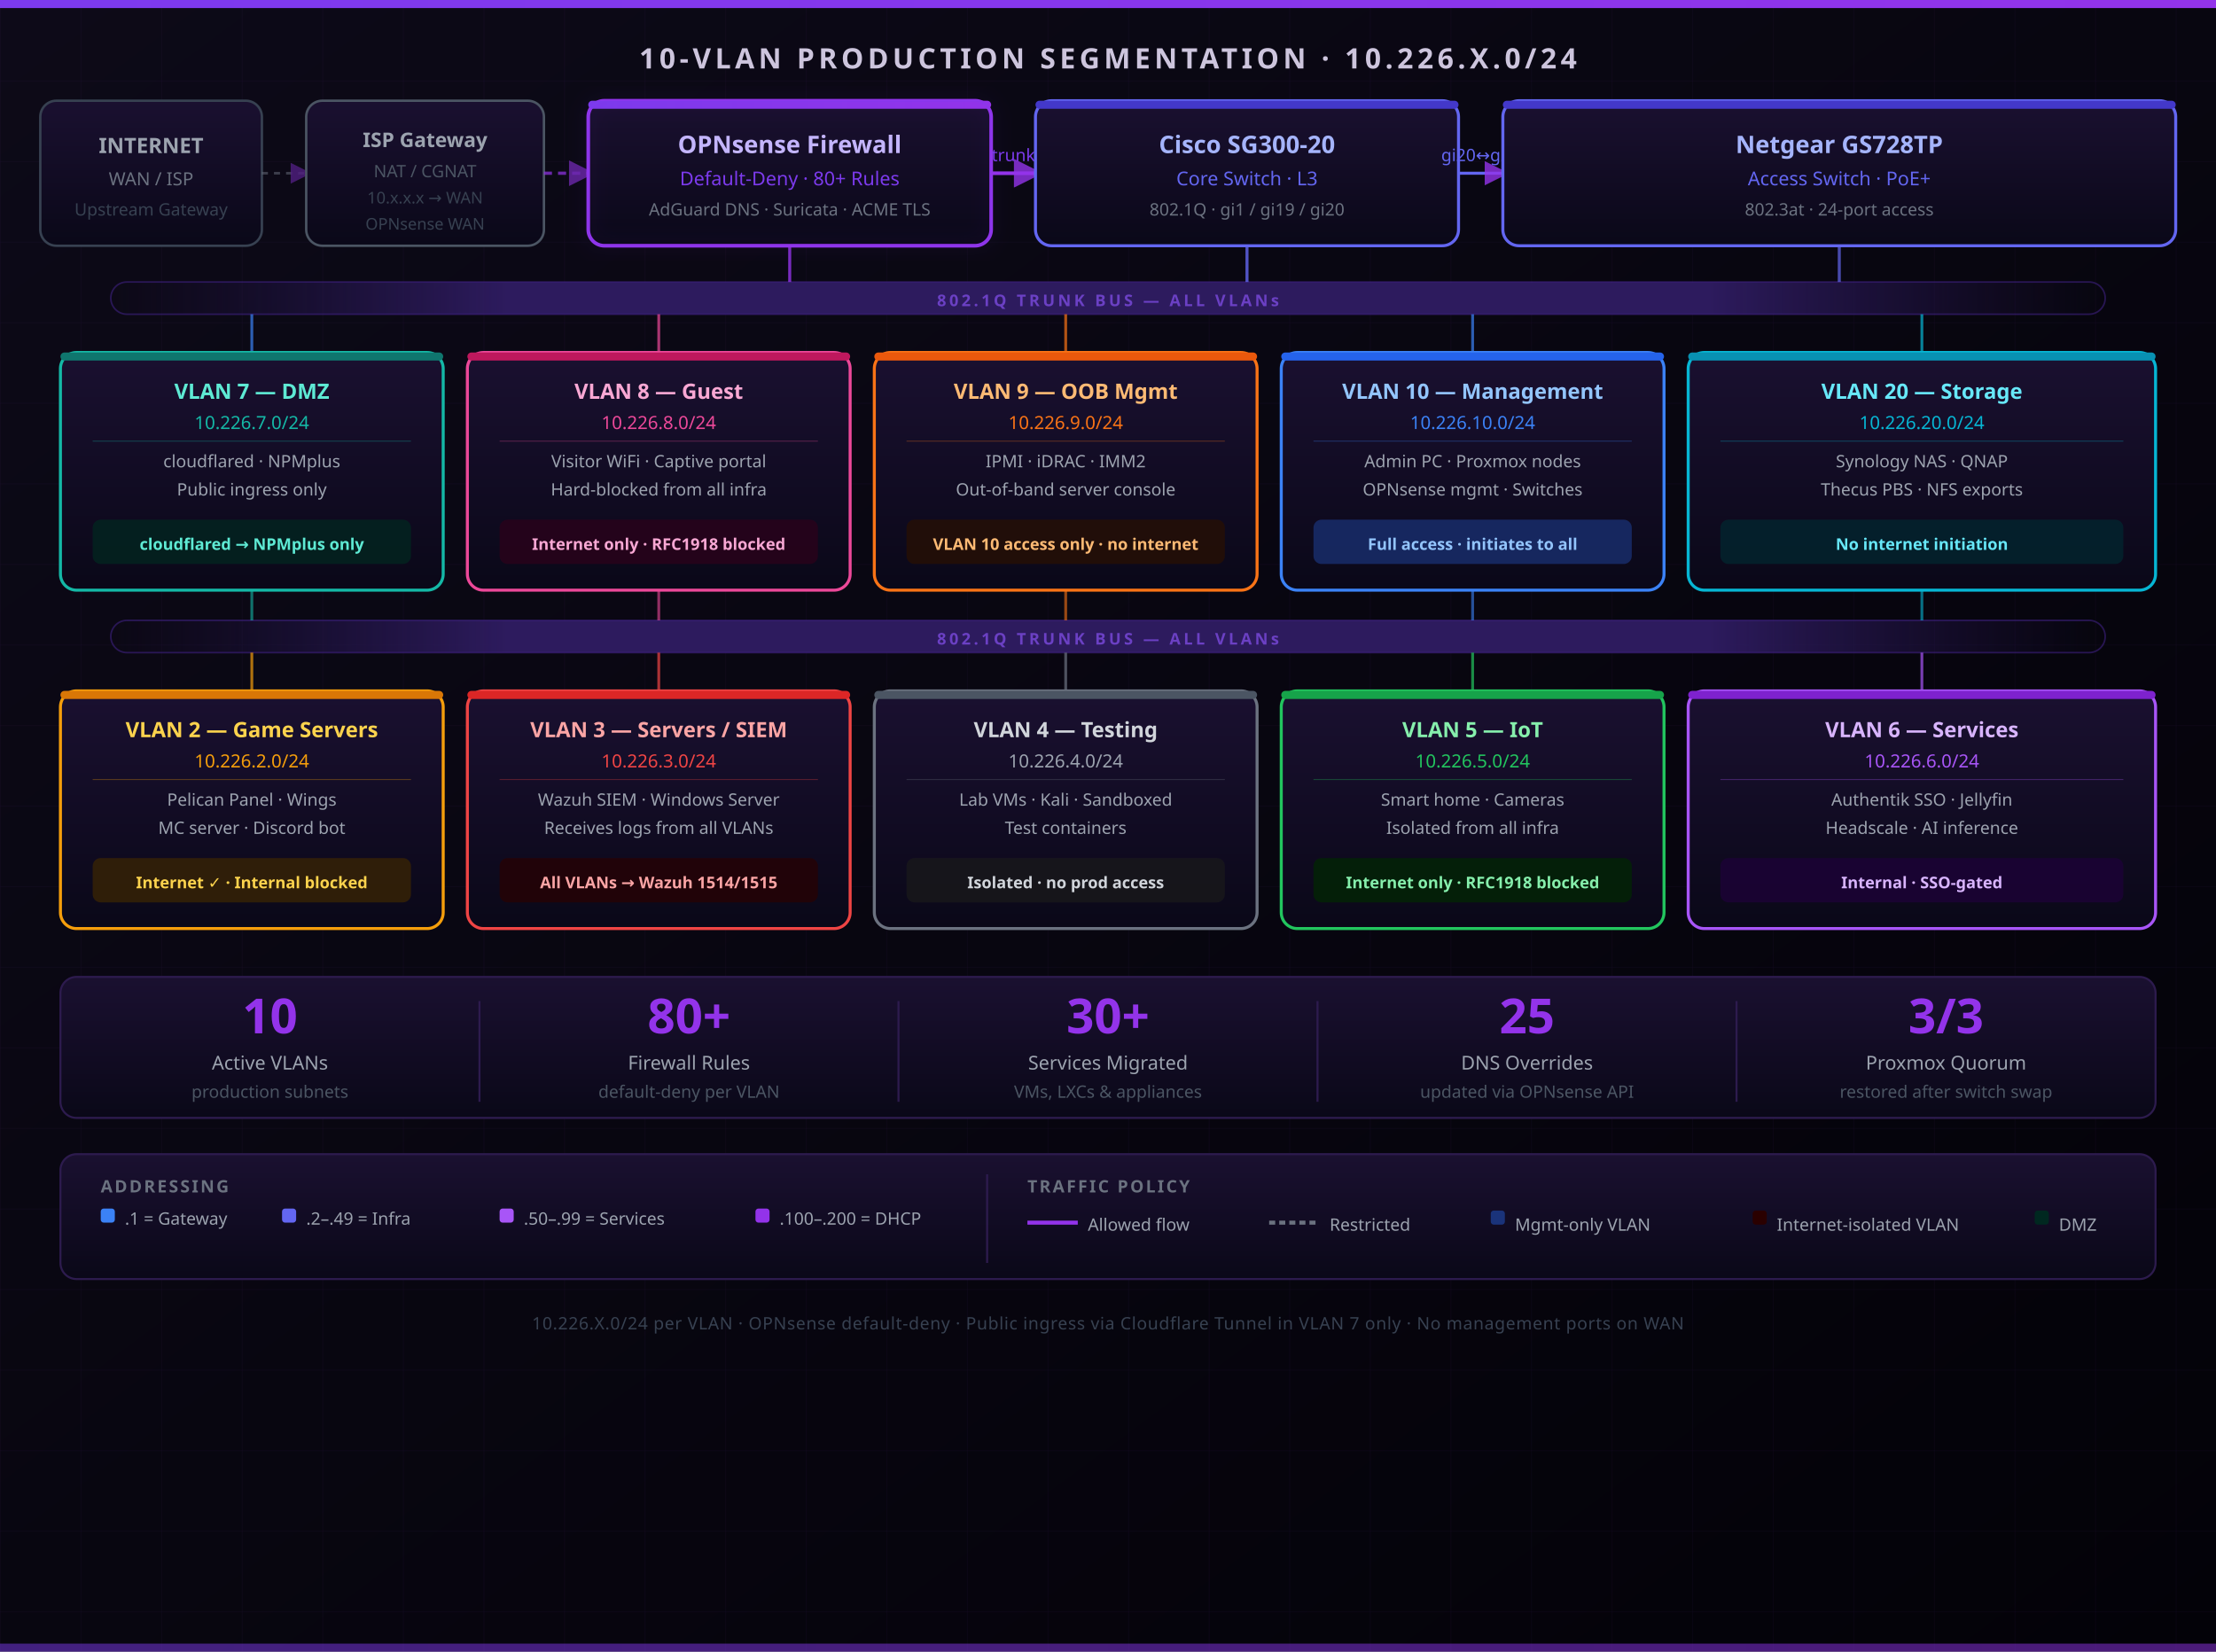
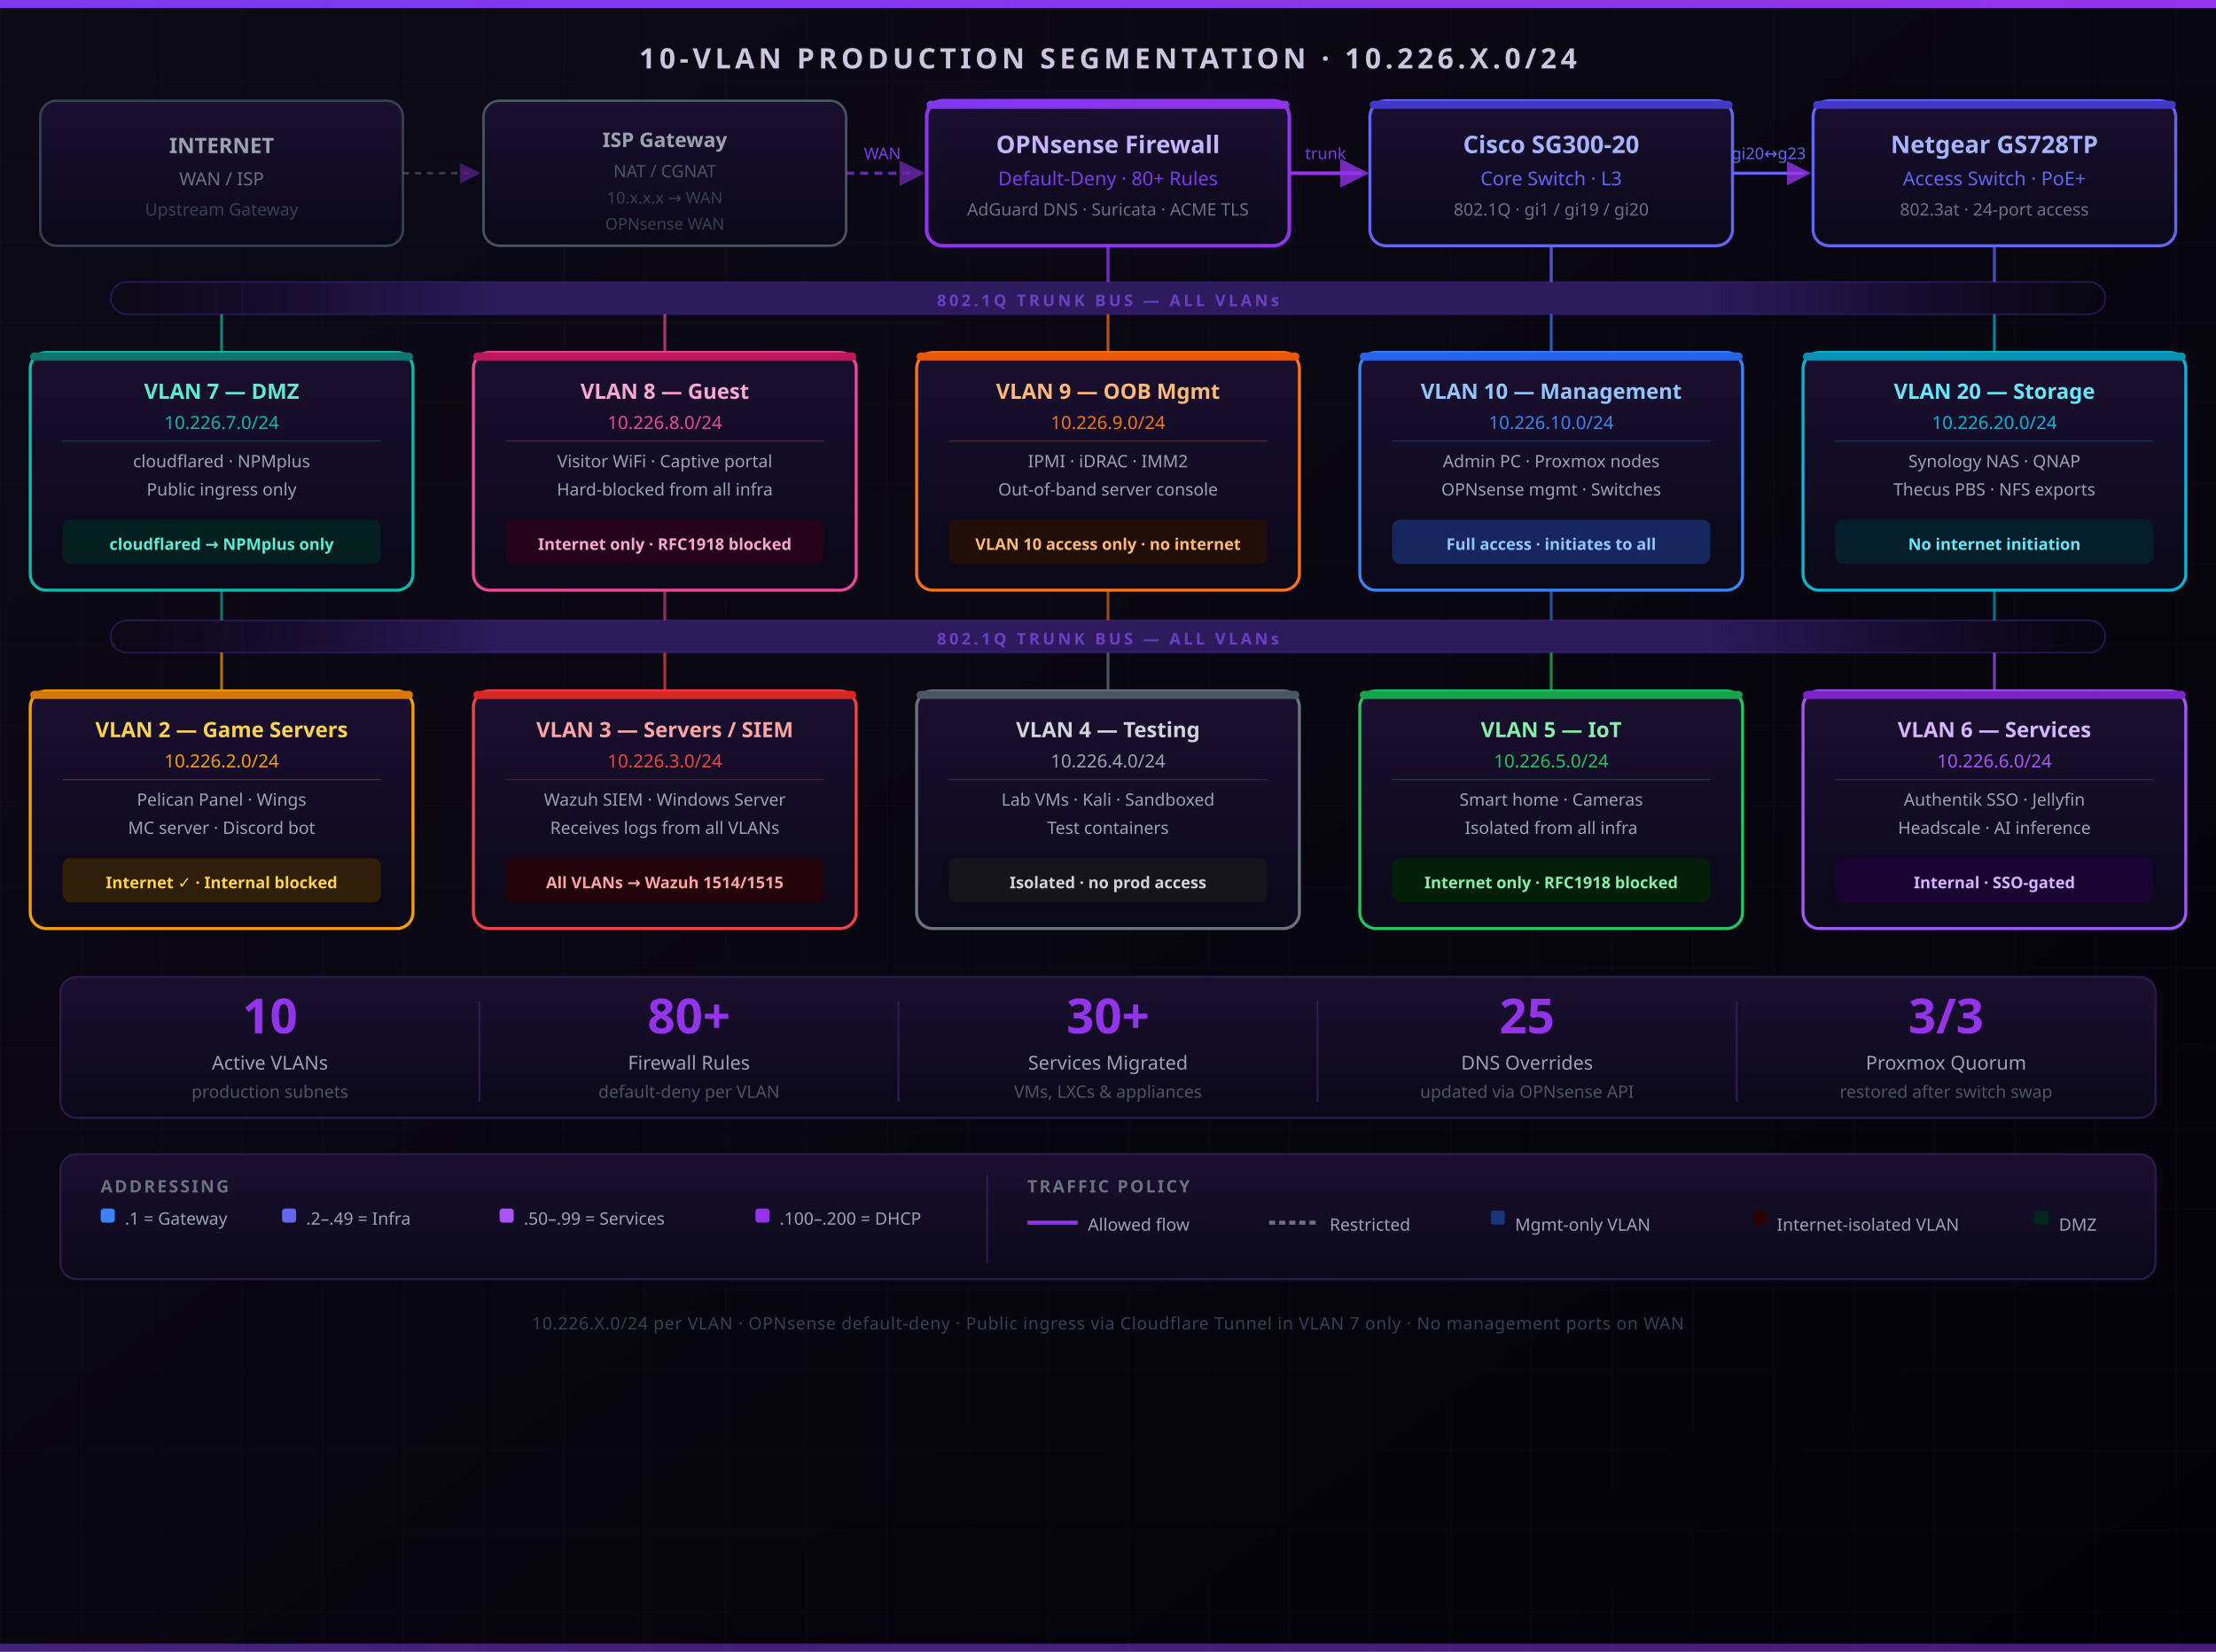
<svg xmlns="http://www.w3.org/2000/svg" width="1100" height="820" viewBox="0 0 1100 820" font-family="'Segoe UI', system-ui, sans-serif">
  <defs>
    <linearGradient id="bg" x1="0" y1="0" x2="1" y2="1" gradientUnits="objectBoundingBox">
      <stop offset="0%" stop-color="#0d0a18" />
      <stop offset="100%" stop-color="#030208" />
    </linearGradient>
    <linearGradient id="cardg" x1="0" y1="0" x2="0" y2="1" gradientUnits="objectBoundingBox">
      <stop offset="0%" stop-color="#1a1030" />
      <stop offset="100%" stop-color="#0a0818" />
    </linearGradient>
    <linearGradient id="purpleBar" x1="0" y1="0" x2="1" y2="0" gradientUnits="objectBoundingBox">
      <stop offset="0%" stop-color="#7c3aed" />
      <stop offset="100%" stop-color="#9333ea" />
    </linearGradient>
    <linearGradient id="busBar" x1="0" y1="0" x2="1" y2="0" gradientUnits="objectBoundingBox">
      <stop offset="0%" stop-color="#1e1040" stop-opacity="0" />
      <stop offset="20%" stop-color="#2d1b5e" />
      <stop offset="80%" stop-color="#2d1b5e" />
      <stop offset="100%" stop-color="#1e1040" stop-opacity="0" />
    </linearGradient>
    <pattern id="grid" width="40" height="40" patternUnits="userSpaceOnUse">
      <path d="M 40 0 L 0 0 0 40" fill="none" stroke="#9333ea" stroke-width="0.15" opacity="0.2" />
    </pattern>
    <filter id="softglow">
      <feGaussianBlur in="SourceGraphic" stdDeviation="5" result="b" />
      <feMerge>
        <feMergeNode in="b" />
        <feMergeNode in="SourceGraphic" />
      </feMerge>
    </filter>
    <marker id="arr" markerWidth="8" markerHeight="8" refX="6" refY="4" orient="auto">
      <path d="M0,0 L0,8 L8,4 z" fill="#9333ea" opacity="0.8" />
    </marker>
    <marker id="arrteal" markerWidth="8" markerHeight="8" refX="6" refY="4" orient="auto">
      <path d="M0,0 L0,8 L8,4 z" fill="#14b8a6" opacity="0.8" />
    </marker>
  </defs>
  <rect width="1100" height="820" fill="url(#bg)" />
  <rect width="1100" height="820" fill="url(#grid)" />
  <rect x="0" y="0" width="1100" height="4" fill="url(#purpleBar)" />
  <text x="550" y="34" text-anchor="middle" fill="#e2d9f3" font-size="14" font-weight="700" letter-spacing="2" opacity="0.9">10-VLAN PRODUCTION SEGMENTATION  ·  10.226.X.0/24</text>
-   <rect x="20" y="50" width="110" height="72" rx="8" fill="url(#cardg)" stroke="#374151" stroke-width="1.2" />
-   <text x="75" y="76" text-anchor="middle" fill="#9ca3af" font-size="10.5" font-weight="700">INTERNET</text>
-   <text x="75" y="92" text-anchor="middle" fill="#6b7280" font-size="9">WAN / ISP</text>
-   <text x="75" y="107" text-anchor="middle" fill="#374151" font-size="8.5">Upstream Gateway</text>
-   <line x1="130" y1="86" x2="152" y2="86" stroke="#6b7280" stroke-width="1.3" stroke-dasharray="3,3" marker-end="url(#arr)" opacity="0.5" />
-   <rect x="152" y="50" width="118" height="72" rx="8" fill="url(#cardg)" stroke="#4b5563" stroke-width="1.2" />
-   <text x="211" y="73" text-anchor="middle" fill="#9ca3af" font-size="10" font-weight="700">ISP Gateway</text>
-   <text x="211" y="88" text-anchor="middle" fill="#4b5563" font-size="8.5">NAT / CGNAT</text>
-   <text x="211" y="101" text-anchor="middle" fill="#374151" font-size="8">10.x.x.x → WAN</text>
-   <text x="211" y="114" text-anchor="middle" fill="#374151" font-size="8">OPNsense WAN</text>
-   <line x1="270" y1="86" x2="292" y2="86" stroke="#9333ea" stroke-width="1.6" stroke-dasharray="4,3" marker-end="url(#arr)" opacity="0.7" />
-   <rect x="292" y="50" width="200" height="72" rx="8" fill="url(#cardg)" stroke="#9333ea" stroke-width="1.8" />
-   <rect x="292" y="50" width="200" height="4" rx="2" fill="url(#purpleBar)" />
-   <rect x="292" y="50" width="200" height="72" rx="8" fill="none" stroke="#7c3aed" stroke-width="1" opacity="0.3" filter="url(#softglow)" />
-   <text x="392" y="76" text-anchor="middle" fill="#c4b5fd" font-size="12" font-weight="700">OPNsense Firewall</text>
-   <text x="392" y="92" text-anchor="middle" fill="#7c3aed" font-size="9.5">Default-Deny · 80+ Rules</text>
-   <text x="392" y="107" text-anchor="middle" fill="#6b7280" font-size="8.5">AdGuard DNS · Suricata · ACME TLS</text>
-   <line x1="492" y1="86" x2="514" y2="86" stroke="#9333ea" stroke-width="1.8" marker-end="url(#arr)" />
-   <text x="503" y="80" text-anchor="middle" fill="#7c3aed" font-size="8.5">trunk</text>
-   <rect x="514" y="50" width="210" height="72" rx="8" fill="url(#cardg)" stroke="#6366f1" stroke-width="1.5" />
-   <rect x="514" y="50" width="210" height="4" rx="2" fill="#4338ca" />
-   <text x="619" y="76" text-anchor="middle" fill="#a5b4fc" font-size="12" font-weight="700">Cisco SG300-20</text>
-   <text x="619" y="92" text-anchor="middle" fill="#6366f1" font-size="9.5">Core Switch · L3</text>
-   <text x="619" y="107" text-anchor="middle" fill="#6b7280" font-size="8.5">802.1Q · gi1 / gi19 / gi20</text>
-   <line x1="724" y1="86" x2="746" y2="86" stroke="#6366f1" stroke-width="1.5" marker-end="url(#arr)" />
-   <text x="735" y="80" text-anchor="middle" fill="#6366f1" font-size="8.5">gi20↔g23</text>
-   <rect x="746" y="50" width="334" height="72" rx="8" fill="url(#cardg)" stroke="#6366f1" stroke-width="1.5" />
-   <rect x="746" y="50" width="334" height="4" rx="2" fill="#4338ca" />
-   <text x="913" y="76" text-anchor="middle" fill="#a5b4fc" font-size="12" font-weight="700">Netgear GS728TP</text>
-   <text x="913" y="92" text-anchor="middle" fill="#6366f1" font-size="9.5">Access Switch · PoE+</text>
-   <text x="913" y="107" text-anchor="middle" fill="#6b7280" font-size="8.5">802.3at · 24-port access</text>
+   <rect x="20" y="50" width="180" height="72" rx="8" fill="url(#cardg)" stroke="#374151" stroke-width="1.2" />
+   <text x="110" y="76" text-anchor="middle" fill="#9ca3af" font-size="10.5" font-weight="700">INTERNET</text>
+   <text x="110" y="92" text-anchor="middle" fill="#6b7280" font-size="9">WAN / ISP</text>
+   <text x="110" y="107" text-anchor="middle" fill="#374151" font-size="8.5">Upstream Gateway</text>
+   <line x1="200" y1="86" x2="236" y2="86" stroke="#6b7280" stroke-width="1.3" stroke-dasharray="3,3" marker-end="url(#arr)" opacity="0.5" />
+   <rect x="240" y="50" width="180" height="72" rx="8" fill="url(#cardg)" stroke="#4b5563" stroke-width="1.2" />
+   <text x="330" y="73" text-anchor="middle" fill="#9ca3af" font-size="10" font-weight="700">ISP Gateway</text>
+   <text x="330" y="88" text-anchor="middle" fill="#4b5563" font-size="8.5">NAT / CGNAT</text>
+   <text x="330" y="101" text-anchor="middle" fill="#374151" font-size="8">10.x.x.x → WAN</text>
+   <text x="330" y="114" text-anchor="middle" fill="#374151" font-size="8">OPNsense WAN</text>
+   <line x1="420" y1="86" x2="456" y2="86" stroke="#9333ea" stroke-width="1.6" stroke-dasharray="4,3" marker-end="url(#arr)" opacity="0.7" />
+   <text x="438" y="79" text-anchor="middle" fill="#7c3aed" font-size="8">WAN</text>
+   <rect x="460" y="50" width="180" height="72" rx="8" fill="url(#cardg)" stroke="#9333ea" stroke-width="1.8" />
+   <rect x="460" y="50" width="180" height="4" rx="2" fill="url(#purpleBar)" />
+   <rect x="460" y="50" width="180" height="72" rx="8" fill="none" stroke="#7c3aed" stroke-width="1" opacity="0.3" filter="url(#softglow)" />
+   <text x="550" y="76" text-anchor="middle" fill="#c4b5fd" font-size="12" font-weight="700">OPNsense Firewall</text>
+   <text x="550" y="92" text-anchor="middle" fill="#7c3aed" font-size="9.5">Default-Deny · 80+ Rules</text>
+   <text x="550" y="107" text-anchor="middle" fill="#6b7280" font-size="8.5">AdGuard DNS · Suricata · ACME TLS</text>
+   <line x1="640" y1="86" x2="676" y2="86" stroke="#9333ea" stroke-width="1.8" marker-end="url(#arr)" />
+   <text x="658" y="79" text-anchor="middle" fill="#7c3aed" font-size="8">trunk</text>
+   <rect x="680" y="50" width="180" height="72" rx="8" fill="url(#cardg)" stroke="#6366f1" stroke-width="1.5" />
+   <rect x="680" y="50" width="180" height="4" rx="2" fill="#4338ca" />
+   <text x="770" y="76" text-anchor="middle" fill="#a5b4fc" font-size="12" font-weight="700">Cisco SG300-20</text>
+   <text x="770" y="92" text-anchor="middle" fill="#6366f1" font-size="9.5">Core Switch · L3</text>
+   <text x="770" y="107" text-anchor="middle" fill="#6b7280" font-size="8.5">802.1Q · gi1 / gi19 / gi20</text>
+   <line x1="860" y1="86" x2="896" y2="86" stroke="#6366f1" stroke-width="1.5" marker-end="url(#arr)" />
+   <text x="878" y="79" text-anchor="middle" fill="#6366f1" font-size="8">gi20↔g23</text>
+   <rect x="900" y="50" width="180" height="72" rx="8" fill="url(#cardg)" stroke="#6366f1" stroke-width="1.5" />
+   <rect x="900" y="50" width="180" height="4" rx="2" fill="#4338ca" />
+   <text x="990" y="76" text-anchor="middle" fill="#a5b4fc" font-size="12" font-weight="700">Netgear GS728TP</text>
+   <text x="990" y="92" text-anchor="middle" fill="#6366f1" font-size="9.5">Access Switch · PoE+</text>
+   <text x="990" y="107" text-anchor="middle" fill="#6b7280" font-size="8.5">802.3at · 24-port access</text>
  <rect x="55" y="140" width="990" height="16" rx="8" fill="url(#busBar)" />
  <rect x="55" y="140" width="990" height="16" rx="8" fill="none" stroke="#3d2080" stroke-width="0.8" opacity="0.6" />
  <text x="550" y="152" text-anchor="middle" fill="#6b40c4" font-size="8" font-weight="600" letter-spacing="1.5">802.1Q TRUNK BUS — ALL VLANs</text>
-   <line x1="392" y1="122" x2="392" y2="140" stroke="#9333ea" stroke-width="1.5" opacity="0.8" />
-   <line x1="619" y1="122" x2="619" y2="140" stroke="#6366f1" stroke-width="1.5" opacity="0.8" />
-   <line x1="913" y1="122" x2="913" y2="140" stroke="#6366f1" stroke-width="1.5" opacity="0.7" />
-   <line x1="125" y1="156" x2="125" y2="175" stroke="#3b82f6" stroke-width="1.4" opacity="0.7" />
-   <line x1="327" y1="156" x2="327" y2="175" stroke="#ec4899" stroke-width="1.4" opacity="0.7" />
-   <line x1="529" y1="156" x2="529" y2="175" stroke="#f97316" stroke-width="1.4" opacity="0.7" />
-   <line x1="731" y1="156" x2="731" y2="175" stroke="#3b82f6" stroke-width="1.4" opacity="0.7" />
-   <line x1="954" y1="156" x2="954" y2="175" stroke="#06b6d4" stroke-width="1.4" opacity="0.7" />
-   <rect x="30" y="175" width="190" height="118" rx="8" fill="url(#cardg)" stroke="#14b8a6" stroke-width="1.5" />
-   <rect x="30" y="175" width="190" height="4" rx="2" fill="#0f766e" />
-   <text x="125" y="198" text-anchor="middle" fill="#5eead4" font-size="10.5" font-weight="700">VLAN 7 — DMZ</text>
-   <text x="125" y="213" text-anchor="middle" fill="#14b8a6" font-size="9">10.226.7.0/24</text>
-   <line x1="46" y1="219" x2="204" y2="219" stroke="#14b8a6" stroke-width="0.5" opacity="0.3" />
-   <text x="125" y="232" text-anchor="middle" fill="#9ca3af" font-size="8.5">cloudflared · NPMplus</text>
-   <text x="125" y="246" text-anchor="middle" fill="#9ca3af" font-size="8.5">Public ingress only</text>
-   <rect x="46" y="258" width="158" height="22" rx="4" fill="#002820" opacity="0.7" />
-   <text x="125" y="273" text-anchor="middle" fill="#5eead4" font-size="8" font-weight="600">cloudflared → NPMplus only</text>
-   <rect x="232" y="175" width="190" height="118" rx="8" fill="url(#cardg)" stroke="#ec4899" stroke-width="1.5" />
-   <rect x="232" y="175" width="190" height="4" rx="2" fill="#be185d" />
-   <text x="327" y="198" text-anchor="middle" fill="#f9a8d4" font-size="10.5" font-weight="700">VLAN 8 — Guest</text>
-   <text x="327" y="213" text-anchor="middle" fill="#ec4899" font-size="9">10.226.8.0/24</text>
-   <line x1="248" y1="219" x2="406" y2="219" stroke="#ec4899" stroke-width="0.5" opacity="0.3" />
-   <text x="327" y="232" text-anchor="middle" fill="#9ca3af" font-size="8.5">Visitor WiFi · Captive portal</text>
-   <text x="327" y="246" text-anchor="middle" fill="#9ca3af" font-size="8.5">Hard-blocked from all infra</text>
-   <rect x="248" y="258" width="158" height="22" rx="4" fill="#2e001a" opacity="0.7" />
-   <text x="327" y="273" text-anchor="middle" fill="#f9a8d4" font-size="8" font-weight="600">Internet only · RFC1918 blocked</text>
-   <rect x="434" y="175" width="190" height="118" rx="8" fill="url(#cardg)" stroke="#f97316" stroke-width="1.5" />
-   <rect x="434" y="175" width="190" height="4" rx="2" fill="#ea580c" />
-   <text x="529" y="198" text-anchor="middle" fill="#fdba74" font-size="10.5" font-weight="700">VLAN 9 — OOB Mgmt</text>
-   <text x="529" y="213" text-anchor="middle" fill="#f97316" font-size="9">10.226.9.0/24</text>
-   <line x1="450" y1="219" x2="608" y2="219" stroke="#f97316" stroke-width="0.5" opacity="0.3" />
-   <text x="529" y="232" text-anchor="middle" fill="#9ca3af" font-size="8.5">IPMI · iDRAC · IMM2</text>
-   <text x="529" y="246" text-anchor="middle" fill="#9ca3af" font-size="8.5">Out-of-band server console</text>
-   <rect x="450" y="258" width="158" height="22" rx="4" fill="#2a1000" opacity="0.7" />
-   <text x="529" y="273" text-anchor="middle" fill="#fdba74" font-size="8" font-weight="600">VLAN 10 access only · no internet</text>
-   <rect x="636" y="175" width="190" height="118" rx="8" fill="url(#cardg)" stroke="#3b82f6" stroke-width="1.5" />
-   <rect x="636" y="175" width="190" height="4" rx="2" fill="#2563eb" />
-   <text x="731" y="198" text-anchor="middle" fill="#93c5fd" font-size="10.5" font-weight="700">VLAN 10 — Management</text>
-   <text x="731" y="213" text-anchor="middle" fill="#3b82f6" font-size="9">10.226.10.0/24</text>
-   <line x1="652" y1="219" x2="810" y2="219" stroke="#3b82f6" stroke-width="0.5" opacity="0.3" />
-   <text x="731" y="232" text-anchor="middle" fill="#9ca3af" font-size="8.5">Admin PC · Proxmox nodes</text>
-   <text x="731" y="246" text-anchor="middle" fill="#9ca3af" font-size="8.5">OPNsense mgmt · Switches</text>
-   <rect x="652" y="258" width="158" height="22" rx="4" fill="#1a337a" opacity="0.7" />
-   <text x="731" y="273" text-anchor="middle" fill="#93c5fd" font-size="8" font-weight="600">Full access · initiates to all</text>
-   <rect x="838" y="175" width="232" height="118" rx="8" fill="url(#cardg)" stroke="#06b6d4" stroke-width="1.5" />
-   <rect x="838" y="175" width="232" height="4" rx="2" fill="#0891b2" />
-   <text x="954" y="198" text-anchor="middle" fill="#67e8f9" font-size="10.5" font-weight="700">VLAN 20 — Storage</text>
-   <text x="954" y="213" text-anchor="middle" fill="#06b6d4" font-size="9">10.226.20.0/24</text>
-   <line x1="854" y1="219" x2="1054" y2="219" stroke="#06b6d4" stroke-width="0.5" opacity="0.3" />
-   <text x="954" y="232" text-anchor="middle" fill="#9ca3af" font-size="8.5">Synology NAS · QNAP</text>
-   <text x="954" y="246" text-anchor="middle" fill="#9ca3af" font-size="8.5">Thecus PBS · NFS exports</text>
-   <rect x="854" y="258" width="200" height="22" rx="4" fill="#002830" opacity="0.7" />
-   <text x="954" y="273" text-anchor="middle" fill="#67e8f9" font-size="8" font-weight="600">No internet initiation</text>
+   <line x1="550" y1="122" x2="550" y2="140" stroke="#9333ea" stroke-width="1.5" opacity="0.8" />
+   <line x1="770" y1="122" x2="770" y2="140" stroke="#6366f1" stroke-width="1.5" opacity="0.8" />
+   <line x1="990" y1="122" x2="990" y2="140" stroke="#6366f1" stroke-width="1.5" opacity="0.7" />
+   <line x1="110" y1="156" x2="110" y2="175" stroke="#14b8a6" stroke-width="1.4" opacity="0.7" />
+   <line x1="330" y1="156" x2="330" y2="175" stroke="#ec4899" stroke-width="1.4" opacity="0.7" />
+   <line x1="550" y1="156" x2="550" y2="175" stroke="#f97316" stroke-width="1.4" opacity="0.7" />
+   <line x1="770" y1="156" x2="770" y2="175" stroke="#3b82f6" stroke-width="1.4" opacity="0.7" />
+   <line x1="990" y1="156" x2="990" y2="175" stroke="#06b6d4" stroke-width="1.4" opacity="0.7" />
+   <rect x="15" y="175" width="190" height="118" rx="8" fill="url(#cardg)" stroke="#14b8a6" stroke-width="1.5" />
+   <rect x="15" y="175" width="190" height="4" rx="2" fill="#0f766e" />
+   <text x="110" y="198" text-anchor="middle" fill="#5eead4" font-size="10.5" font-weight="700">VLAN 7 — DMZ</text>
+   <text x="110" y="213" text-anchor="middle" fill="#14b8a6" font-size="9">10.226.7.0/24</text>
+   <line x1="31" y1="219" x2="189" y2="219" stroke="#14b8a6" stroke-width="0.5" opacity="0.3" />
+   <text x="110" y="232" text-anchor="middle" fill="#9ca3af" font-size="8.5">cloudflared · NPMplus</text>
+   <text x="110" y="246" text-anchor="middle" fill="#9ca3af" font-size="8.5">Public ingress only</text>
+   <rect x="31" y="258" width="158" height="22" rx="4" fill="#002820" opacity="0.7" />
+   <text x="110" y="273" text-anchor="middle" fill="#5eead4" font-size="8" font-weight="600">cloudflared → NPMplus only</text>
+   <rect x="235" y="175" width="190" height="118" rx="8" fill="url(#cardg)" stroke="#ec4899" stroke-width="1.5" />
+   <rect x="235" y="175" width="190" height="4" rx="2" fill="#be185d" />
+   <text x="330" y="198" text-anchor="middle" fill="#f9a8d4" font-size="10.5" font-weight="700">VLAN 8 — Guest</text>
+   <text x="330" y="213" text-anchor="middle" fill="#ec4899" font-size="9">10.226.8.0/24</text>
+   <line x1="251" y1="219" x2="409" y2="219" stroke="#ec4899" stroke-width="0.5" opacity="0.3" />
+   <text x="330" y="232" text-anchor="middle" fill="#9ca3af" font-size="8.5">Visitor WiFi · Captive portal</text>
+   <text x="330" y="246" text-anchor="middle" fill="#9ca3af" font-size="8.5">Hard-blocked from all infra</text>
+   <rect x="251" y="258" width="158" height="22" rx="4" fill="#2e001a" opacity="0.7" />
+   <text x="330" y="273" text-anchor="middle" fill="#f9a8d4" font-size="8" font-weight="600">Internet only · RFC1918 blocked</text>
+   <rect x="455" y="175" width="190" height="118" rx="8" fill="url(#cardg)" stroke="#f97316" stroke-width="1.5" />
+   <rect x="455" y="175" width="190" height="4" rx="2" fill="#ea580c" />
+   <text x="550" y="198" text-anchor="middle" fill="#fdba74" font-size="10.5" font-weight="700">VLAN 9 — OOB Mgmt</text>
+   <text x="550" y="213" text-anchor="middle" fill="#f97316" font-size="9">10.226.9.0/24</text>
+   <line x1="471" y1="219" x2="629" y2="219" stroke="#f97316" stroke-width="0.5" opacity="0.3" />
+   <text x="550" y="232" text-anchor="middle" fill="#9ca3af" font-size="8.5">IPMI · iDRAC · IMM2</text>
+   <text x="550" y="246" text-anchor="middle" fill="#9ca3af" font-size="8.5">Out-of-band server console</text>
+   <rect x="471" y="258" width="158" height="22" rx="4" fill="#2a1000" opacity="0.7" />
+   <text x="550" y="273" text-anchor="middle" fill="#fdba74" font-size="8" font-weight="600">VLAN 10 access only · no internet</text>
+   <rect x="675" y="175" width="190" height="118" rx="8" fill="url(#cardg)" stroke="#3b82f6" stroke-width="1.5" />
+   <rect x="675" y="175" width="190" height="4" rx="2" fill="#2563eb" />
+   <text x="770" y="198" text-anchor="middle" fill="#93c5fd" font-size="10.5" font-weight="700">VLAN 10 — Management</text>
+   <text x="770" y="213" text-anchor="middle" fill="#3b82f6" font-size="9">10.226.10.0/24</text>
+   <line x1="691" y1="219" x2="849" y2="219" stroke="#3b82f6" stroke-width="0.5" opacity="0.3" />
+   <text x="770" y="232" text-anchor="middle" fill="#9ca3af" font-size="8.5">Admin PC · Proxmox nodes</text>
+   <text x="770" y="246" text-anchor="middle" fill="#9ca3af" font-size="8.5">OPNsense mgmt · Switches</text>
+   <rect x="691" y="258" width="158" height="22" rx="4" fill="#1a337a" opacity="0.7" />
+   <text x="770" y="273" text-anchor="middle" fill="#93c5fd" font-size="8" font-weight="600">Full access · initiates to all</text>
+   <rect x="895" y="175" width="190" height="118" rx="8" fill="url(#cardg)" stroke="#06b6d4" stroke-width="1.5" />
+   <rect x="895" y="175" width="190" height="4" rx="2" fill="#0891b2" />
+   <text x="990" y="198" text-anchor="middle" fill="#67e8f9" font-size="10.5" font-weight="700">VLAN 20 — Storage</text>
+   <text x="990" y="213" text-anchor="middle" fill="#06b6d4" font-size="9">10.226.20.0/24</text>
+   <line x1="911" y1="219" x2="1069" y2="219" stroke="#06b6d4" stroke-width="0.5" opacity="0.3" />
+   <text x="990" y="232" text-anchor="middle" fill="#9ca3af" font-size="8.5">Synology NAS · QNAP</text>
+   <text x="990" y="246" text-anchor="middle" fill="#9ca3af" font-size="8.5">Thecus PBS · NFS exports</text>
+   <rect x="911" y="258" width="158" height="22" rx="4" fill="#002830" opacity="0.7" />
+   <text x="990" y="273" text-anchor="middle" fill="#67e8f9" font-size="8" font-weight="600">No internet initiation</text>
  <rect x="55" y="308" width="990" height="16" rx="8" fill="url(#busBar)" />
  <rect x="55" y="308" width="990" height="16" rx="8" fill="none" stroke="#3d2080" stroke-width="0.8" opacity="0.6" />
  <text x="550" y="320" text-anchor="middle" fill="#6b40c4" font-size="8" font-weight="600" letter-spacing="1.5">802.1Q TRUNK BUS — ALL VLANs</text>
-   <line x1="125" y1="293" x2="125" y2="308" stroke="#14b8a6" stroke-width="1.4" opacity="0.6" />
-   <line x1="327" y1="293" x2="327" y2="308" stroke="#ec4899" stroke-width="1.4" opacity="0.6" />
-   <line x1="529" y1="293" x2="529" y2="308" stroke="#f97316" stroke-width="1.4" opacity="0.6" />
-   <line x1="731" y1="293" x2="731" y2="308" stroke="#3b82f6" stroke-width="1.4" opacity="0.6" />
-   <line x1="954" y1="293" x2="954" y2="308" stroke="#06b6d4" stroke-width="1.4" opacity="0.6" />
-   <line x1="125" y1="324" x2="125" y2="343" stroke="#f59e0b" stroke-width="1.4" opacity="0.7" />
-   <line x1="327" y1="324" x2="327" y2="343" stroke="#ef4444" stroke-width="1.4" opacity="0.7" />
-   <line x1="529" y1="324" x2="529" y2="343" stroke="#6b7280" stroke-width="1.4" opacity="0.7" />
-   <line x1="731" y1="324" x2="731" y2="343" stroke="#22c55e" stroke-width="1.4" opacity="0.7" />
-   <line x1="954" y1="324" x2="954" y2="343" stroke="#a855f7" stroke-width="1.4" opacity="0.7" />
-   <rect x="30" y="343" width="190" height="118" rx="8" fill="url(#cardg)" stroke="#f59e0b" stroke-width="1.5" />
-   <rect x="30" y="343" width="190" height="4" rx="2" fill="#d97706" />
-   <text x="125" y="366" text-anchor="middle" fill="#fcd34d" font-size="10.5" font-weight="700">VLAN 2 — Game Servers</text>
-   <text x="125" y="381" text-anchor="middle" fill="#f59e0b" font-size="9">10.226.2.0/24</text>
-   <line x1="46" y1="387" x2="204" y2="387" stroke="#f59e0b" stroke-width="0.5" opacity="0.3" />
-   <text x="125" y="400" text-anchor="middle" fill="#9ca3af" font-size="8.5">Pelican Panel · Wings</text>
-   <text x="125" y="414" text-anchor="middle" fill="#9ca3af" font-size="8.5">MC server · Discord bot</text>
-   <rect x="46" y="426" width="158" height="22" rx="4" fill="#3d2600" opacity="0.7" />
-   <text x="125" y="441" text-anchor="middle" fill="#fcd34d" font-size="8" font-weight="600">Internet ✓ · Internal blocked</text>
-   <rect x="232" y="343" width="190" height="118" rx="8" fill="url(#cardg)" stroke="#ef4444" stroke-width="1.5" />
-   <rect x="232" y="343" width="190" height="4" rx="2" fill="#dc2626" />
-   <text x="327" y="366" text-anchor="middle" fill="#fca5a5" font-size="10.5" font-weight="700">VLAN 3 — Servers / SIEM</text>
-   <text x="327" y="381" text-anchor="middle" fill="#ef4444" font-size="9">10.226.3.0/24</text>
-   <line x1="248" y1="387" x2="406" y2="387" stroke="#ef4444" stroke-width="0.5" opacity="0.3" />
-   <text x="327" y="400" text-anchor="middle" fill="#9ca3af" font-size="8.5">Wazuh SIEM · Windows Server</text>
-   <text x="327" y="414" text-anchor="middle" fill="#9ca3af" font-size="8.5">Receives logs from all VLANs</text>
-   <rect x="248" y="426" width="158" height="22" rx="4" fill="#2a0000" opacity="0.7" />
-   <text x="327" y="441" text-anchor="middle" fill="#fca5a5" font-size="8" font-weight="600">All VLANs → Wazuh 1514/1515</text>
-   <rect x="434" y="343" width="190" height="118" rx="8" fill="url(#cardg)" stroke="#6b7280" stroke-width="1.5" />
-   <rect x="434" y="343" width="190" height="4" rx="2" fill="#4b5563" />
-   <text x="529" y="366" text-anchor="middle" fill="#d1d5db" font-size="10.5" font-weight="700">VLAN 4 — Testing</text>
-   <text x="529" y="381" text-anchor="middle" fill="#9ca3af" font-size="9">10.226.4.0/24</text>
-   <line x1="450" y1="387" x2="608" y2="387" stroke="#6b7280" stroke-width="0.5" opacity="0.3" />
-   <text x="529" y="400" text-anchor="middle" fill="#9ca3af" font-size="8.5">Lab VMs · Kali · Sandboxed</text>
-   <text x="529" y="414" text-anchor="middle" fill="#9ca3af" font-size="8.5">Test containers</text>
-   <rect x="450" y="426" width="158" height="22" rx="4" fill="#1a1a1a" opacity="0.7" />
-   <text x="529" y="441" text-anchor="middle" fill="#d1d5db" font-size="8" font-weight="600">Isolated · no prod access</text>
-   <rect x="636" y="343" width="190" height="118" rx="8" fill="url(#cardg)" stroke="#22c55e" stroke-width="1.5" />
-   <rect x="636" y="343" width="190" height="4" rx="2" fill="#16a34a" />
-   <text x="731" y="366" text-anchor="middle" fill="#86efac" font-size="10.5" font-weight="700">VLAN 5 — IoT</text>
-   <text x="731" y="381" text-anchor="middle" fill="#22c55e" font-size="9">10.226.5.0/24</text>
-   <line x1="652" y1="387" x2="810" y2="387" stroke="#22c55e" stroke-width="0.5" opacity="0.3" />
-   <text x="731" y="400" text-anchor="middle" fill="#9ca3af" font-size="8.5">Smart home · Cameras</text>
-   <text x="731" y="414" text-anchor="middle" fill="#9ca3af" font-size="8.5">Isolated from all infra</text>
-   <rect x="652" y="426" width="158" height="22" rx="4" fill="#002800" opacity="0.7" />
-   <text x="731" y="441" text-anchor="middle" fill="#86efac" font-size="8" font-weight="600">Internet only · RFC1918 blocked</text>
-   <rect x="838" y="343" width="232" height="118" rx="8" fill="url(#cardg)" stroke="#a855f7" stroke-width="1.5" />
-   <rect x="838" y="343" width="232" height="4" rx="2" fill="#7e22ce" />
-   <text x="954" y="366" text-anchor="middle" fill="#d8b4fe" font-size="10.5" font-weight="700">VLAN 6 — Services</text>
-   <text x="954" y="381" text-anchor="middle" fill="#a855f7" font-size="9">10.226.6.0/24</text>
-   <line x1="854" y1="387" x2="1054" y2="387" stroke="#a855f7" stroke-width="0.5" opacity="0.3" />
-   <text x="954" y="400" text-anchor="middle" fill="#9ca3af" font-size="8.5">Authentik SSO · Jellyfin</text>
-   <text x="954" y="414" text-anchor="middle" fill="#9ca3af" font-size="8.5">Headscale · AI inference</text>
-   <rect x="854" y="426" width="200" height="22" rx="4" fill="#1e003a" opacity="0.7" />
-   <text x="954" y="441" text-anchor="middle" fill="#d8b4fe" font-size="8" font-weight="600">Internal · SSO-gated</text>
+   <line x1="110" y1="293" x2="110" y2="308" stroke="#14b8a6" stroke-width="1.4" opacity="0.6" />
+   <line x1="330" y1="293" x2="330" y2="308" stroke="#ec4899" stroke-width="1.4" opacity="0.6" />
+   <line x1="550" y1="293" x2="550" y2="308" stroke="#f97316" stroke-width="1.4" opacity="0.6" />
+   <line x1="770" y1="293" x2="770" y2="308" stroke="#3b82f6" stroke-width="1.4" opacity="0.6" />
+   <line x1="990" y1="293" x2="990" y2="308" stroke="#06b6d4" stroke-width="1.4" opacity="0.6" />
+   <line x1="110" y1="324" x2="110" y2="343" stroke="#f59e0b" stroke-width="1.4" opacity="0.7" />
+   <line x1="330" y1="324" x2="330" y2="343" stroke="#ef4444" stroke-width="1.4" opacity="0.7" />
+   <line x1="550" y1="324" x2="550" y2="343" stroke="#6b7280" stroke-width="1.4" opacity="0.7" />
+   <line x1="770" y1="324" x2="770" y2="343" stroke="#22c55e" stroke-width="1.4" opacity="0.7" />
+   <line x1="990" y1="324" x2="990" y2="343" stroke="#a855f7" stroke-width="1.4" opacity="0.7" />
+   <rect x="15" y="343" width="190" height="118" rx="8" fill="url(#cardg)" stroke="#f59e0b" stroke-width="1.5" />
+   <rect x="15" y="343" width="190" height="4" rx="2" fill="#d97706" />
+   <text x="110" y="366" text-anchor="middle" fill="#fcd34d" font-size="10.5" font-weight="700">VLAN 2 — Game Servers</text>
+   <text x="110" y="381" text-anchor="middle" fill="#f59e0b" font-size="9">10.226.2.0/24</text>
+   <line x1="31" y1="387" x2="189" y2="387" stroke="#f59e0b" stroke-width="0.5" opacity="0.3" />
+   <text x="110" y="400" text-anchor="middle" fill="#9ca3af" font-size="8.5">Pelican Panel · Wings</text>
+   <text x="110" y="414" text-anchor="middle" fill="#9ca3af" font-size="8.5">MC server · Discord bot</text>
+   <rect x="31" y="426" width="158" height="22" rx="4" fill="#3d2600" opacity="0.7" />
+   <text x="110" y="441" text-anchor="middle" fill="#fcd34d" font-size="8" font-weight="600">Internet ✓ · Internal blocked</text>
+   <rect x="235" y="343" width="190" height="118" rx="8" fill="url(#cardg)" stroke="#ef4444" stroke-width="1.5" />
+   <rect x="235" y="343" width="190" height="4" rx="2" fill="#dc2626" />
+   <text x="330" y="366" text-anchor="middle" fill="#fca5a5" font-size="10.5" font-weight="700">VLAN 3 — Servers / SIEM</text>
+   <text x="330" y="381" text-anchor="middle" fill="#ef4444" font-size="9">10.226.3.0/24</text>
+   <line x1="251" y1="387" x2="409" y2="387" stroke="#ef4444" stroke-width="0.5" opacity="0.3" />
+   <text x="330" y="400" text-anchor="middle" fill="#9ca3af" font-size="8.5">Wazuh SIEM · Windows Server</text>
+   <text x="330" y="414" text-anchor="middle" fill="#9ca3af" font-size="8.5">Receives logs from all VLANs</text>
+   <rect x="251" y="426" width="158" height="22" rx="4" fill="#2a0000" opacity="0.7" />
+   <text x="330" y="441" text-anchor="middle" fill="#fca5a5" font-size="8" font-weight="600">All VLANs → Wazuh 1514/1515</text>
+   <rect x="455" y="343" width="190" height="118" rx="8" fill="url(#cardg)" stroke="#6b7280" stroke-width="1.5" />
+   <rect x="455" y="343" width="190" height="4" rx="2" fill="#4b5563" />
+   <text x="550" y="366" text-anchor="middle" fill="#d1d5db" font-size="10.5" font-weight="700">VLAN 4 — Testing</text>
+   <text x="550" y="381" text-anchor="middle" fill="#9ca3af" font-size="9">10.226.4.0/24</text>
+   <line x1="471" y1="387" x2="629" y2="387" stroke="#6b7280" stroke-width="0.5" opacity="0.3" />
+   <text x="550" y="400" text-anchor="middle" fill="#9ca3af" font-size="8.5">Lab VMs · Kali · Sandboxed</text>
+   <text x="550" y="414" text-anchor="middle" fill="#9ca3af" font-size="8.5">Test containers</text>
+   <rect x="471" y="426" width="158" height="22" rx="4" fill="#1a1a1a" opacity="0.7" />
+   <text x="550" y="441" text-anchor="middle" fill="#d1d5db" font-size="8" font-weight="600">Isolated · no prod access</text>
+   <rect x="675" y="343" width="190" height="118" rx="8" fill="url(#cardg)" stroke="#22c55e" stroke-width="1.5" />
+   <rect x="675" y="343" width="190" height="4" rx="2" fill="#16a34a" />
+   <text x="770" y="366" text-anchor="middle" fill="#86efac" font-size="10.5" font-weight="700">VLAN 5 — IoT</text>
+   <text x="770" y="381" text-anchor="middle" fill="#22c55e" font-size="9">10.226.5.0/24</text>
+   <line x1="691" y1="387" x2="849" y2="387" stroke="#22c55e" stroke-width="0.5" opacity="0.3" />
+   <text x="770" y="400" text-anchor="middle" fill="#9ca3af" font-size="8.5">Smart home · Cameras</text>
+   <text x="770" y="414" text-anchor="middle" fill="#9ca3af" font-size="8.5">Isolated from all infra</text>
+   <rect x="691" y="426" width="158" height="22" rx="4" fill="#002800" opacity="0.7" />
+   <text x="770" y="441" text-anchor="middle" fill="#86efac" font-size="8" font-weight="600">Internet only · RFC1918 blocked</text>
+   <rect x="895" y="343" width="190" height="118" rx="8" fill="url(#cardg)" stroke="#a855f7" stroke-width="1.5" />
+   <rect x="895" y="343" width="190" height="4" rx="2" fill="#7e22ce" />
+   <text x="990" y="366" text-anchor="middle" fill="#d8b4fe" font-size="10.5" font-weight="700">VLAN 6 — Services</text>
+   <text x="990" y="381" text-anchor="middle" fill="#a855f7" font-size="9">10.226.6.0/24</text>
+   <line x1="911" y1="387" x2="1069" y2="387" stroke="#a855f7" stroke-width="0.5" opacity="0.3" />
+   <text x="990" y="400" text-anchor="middle" fill="#9ca3af" font-size="8.5">Authentik SSO · Jellyfin</text>
+   <text x="990" y="414" text-anchor="middle" fill="#9ca3af" font-size="8.5">Headscale · AI inference</text>
+   <rect x="911" y="426" width="158" height="22" rx="4" fill="#1e003a" opacity="0.7" />
+   <text x="990" y="441" text-anchor="middle" fill="#d8b4fe" font-size="8" font-weight="600">Internal · SSO-gated</text>
  <rect x="30" y="485" width="1040" height="70" rx="8" fill="url(#cardg)" stroke="#2d1b4e" stroke-width="1" />
  <text x="134" y="513" text-anchor="middle" fill="#9333ea" font-size="24" font-weight="800">10</text>
  <text x="134" y="531" text-anchor="middle" fill="#9ca3af" font-size="9.5">Active VLANs</text>
  <text x="134" y="545" text-anchor="middle" fill="#4b5563" font-size="8.5">production subnets</text>
  <line x1="238" y1="497" x2="238" y2="547" stroke="#2d1b4e" stroke-width="1" />
  <text x="342" y="513" text-anchor="middle" fill="#9333ea" font-size="24" font-weight="800">80+</text>
  <text x="342" y="531" text-anchor="middle" fill="#9ca3af" font-size="9.5">Firewall Rules</text>
  <text x="342" y="545" text-anchor="middle" fill="#4b5563" font-size="8.5">default-deny per VLAN</text>
  <line x1="446" y1="497" x2="446" y2="547" stroke="#2d1b4e" stroke-width="1" />
  <text x="550" y="513" text-anchor="middle" fill="#9333ea" font-size="24" font-weight="800">30+</text>
  <text x="550" y="531" text-anchor="middle" fill="#9ca3af" font-size="9.5">Services Migrated</text>
  <text x="550" y="545" text-anchor="middle" fill="#4b5563" font-size="8.5">VMs, LXCs &amp; appliances</text>
  <line x1="654" y1="497" x2="654" y2="547" stroke="#2d1b4e" stroke-width="1" />
  <text x="758" y="513" text-anchor="middle" fill="#9333ea" font-size="24" font-weight="800">25</text>
  <text x="758" y="531" text-anchor="middle" fill="#9ca3af" font-size="9.5">DNS Overrides</text>
  <text x="758" y="545" text-anchor="middle" fill="#4b5563" font-size="8.5">updated via OPNsense API</text>
  <line x1="862" y1="497" x2="862" y2="547" stroke="#2d1b4e" stroke-width="1" />
  <text x="966" y="513" text-anchor="middle" fill="#9333ea" font-size="24" font-weight="800">3/3</text>
  <text x="966" y="531" text-anchor="middle" fill="#9ca3af" font-size="9.5">Proxmox Quorum</text>
  <text x="966" y="545" text-anchor="middle" fill="#4b5563" font-size="8.5">restored after switch swap</text>
  <rect x="30" y="573" width="1040" height="62" rx="8" fill="url(#cardg)" stroke="#2d1b4e" stroke-width="1" />
  <text x="50" y="592" fill="#6b7280" font-size="8.5" font-weight="700" letter-spacing="1">ADDRESSING</text>
  <rect x="50" y="600" width="7" height="7" rx="1.5" fill="#3b82f6" />
  <text x="62" y="608" fill="#9ca3af" font-size="8.5">.1 = Gateway</text>
  <rect x="140" y="600" width="7" height="7" rx="1.5" fill="#6366f1" />
  <text x="152" y="608" fill="#9ca3af" font-size="8.5">.2–.49 = Infra</text>
  <rect x="248" y="600" width="7" height="7" rx="1.5" fill="#a855f7" />
  <text x="260" y="608" fill="#9ca3af" font-size="8.5">.50–.99 = Services</text>
  <rect x="375" y="600" width="7" height="7" rx="1.5" fill="#9333ea" />
  <text x="387" y="608" fill="#9ca3af" font-size="8.5">.100–.200 = DHCP</text>
  <line x1="490" y1="583" x2="490" y2="627" stroke="#2d1b4e" stroke-width="1" />
  <text x="510" y="592" fill="#6b7280" font-size="8.5" font-weight="700" letter-spacing="1">TRAFFIC POLICY</text>
  <line x1="510" y1="607" x2="535" y2="607" stroke="#9333ea" stroke-width="2" />
  <text x="540" y="611" fill="#9ca3af" font-size="8.5">Allowed flow</text>
  <line x1="630" y1="607" x2="655" y2="607" stroke="#6b7280" stroke-width="2" stroke-dasharray="3,2" />
  <text x="660" y="611" fill="#9ca3af" font-size="8.5">Restricted</text>
  <rect x="740" y="601" width="7" height="7" rx="1.5" fill="#1a337a" />
  <text x="752" y="611" fill="#9ca3af" font-size="8.5">Mgmt-only VLAN</text>
  <rect x="870" y="601" width="7" height="7" rx="1.5" fill="#2a0000" />
  <text x="882" y="611" fill="#9ca3af" font-size="8.5">Internet-isolated VLAN</text>
  <rect x="1010" y="601" width="7" height="7" rx="1.5" fill="#002820" />
  <text x="1022" y="611" fill="#9ca3af" font-size="8.5">DMZ</text>
  <text x="550" y="660" text-anchor="middle" fill="#374151" font-size="8.5" letter-spacing="0.3">10.226.X.0/24 per VLAN · OPNsense default-deny · Public ingress via Cloudflare Tunnel in VLAN 7 only · No management ports on WAN</text>
  <rect x="0" y="816" width="1100" height="4" fill="url(#purpleBar)" opacity="0.5" />
</svg>
